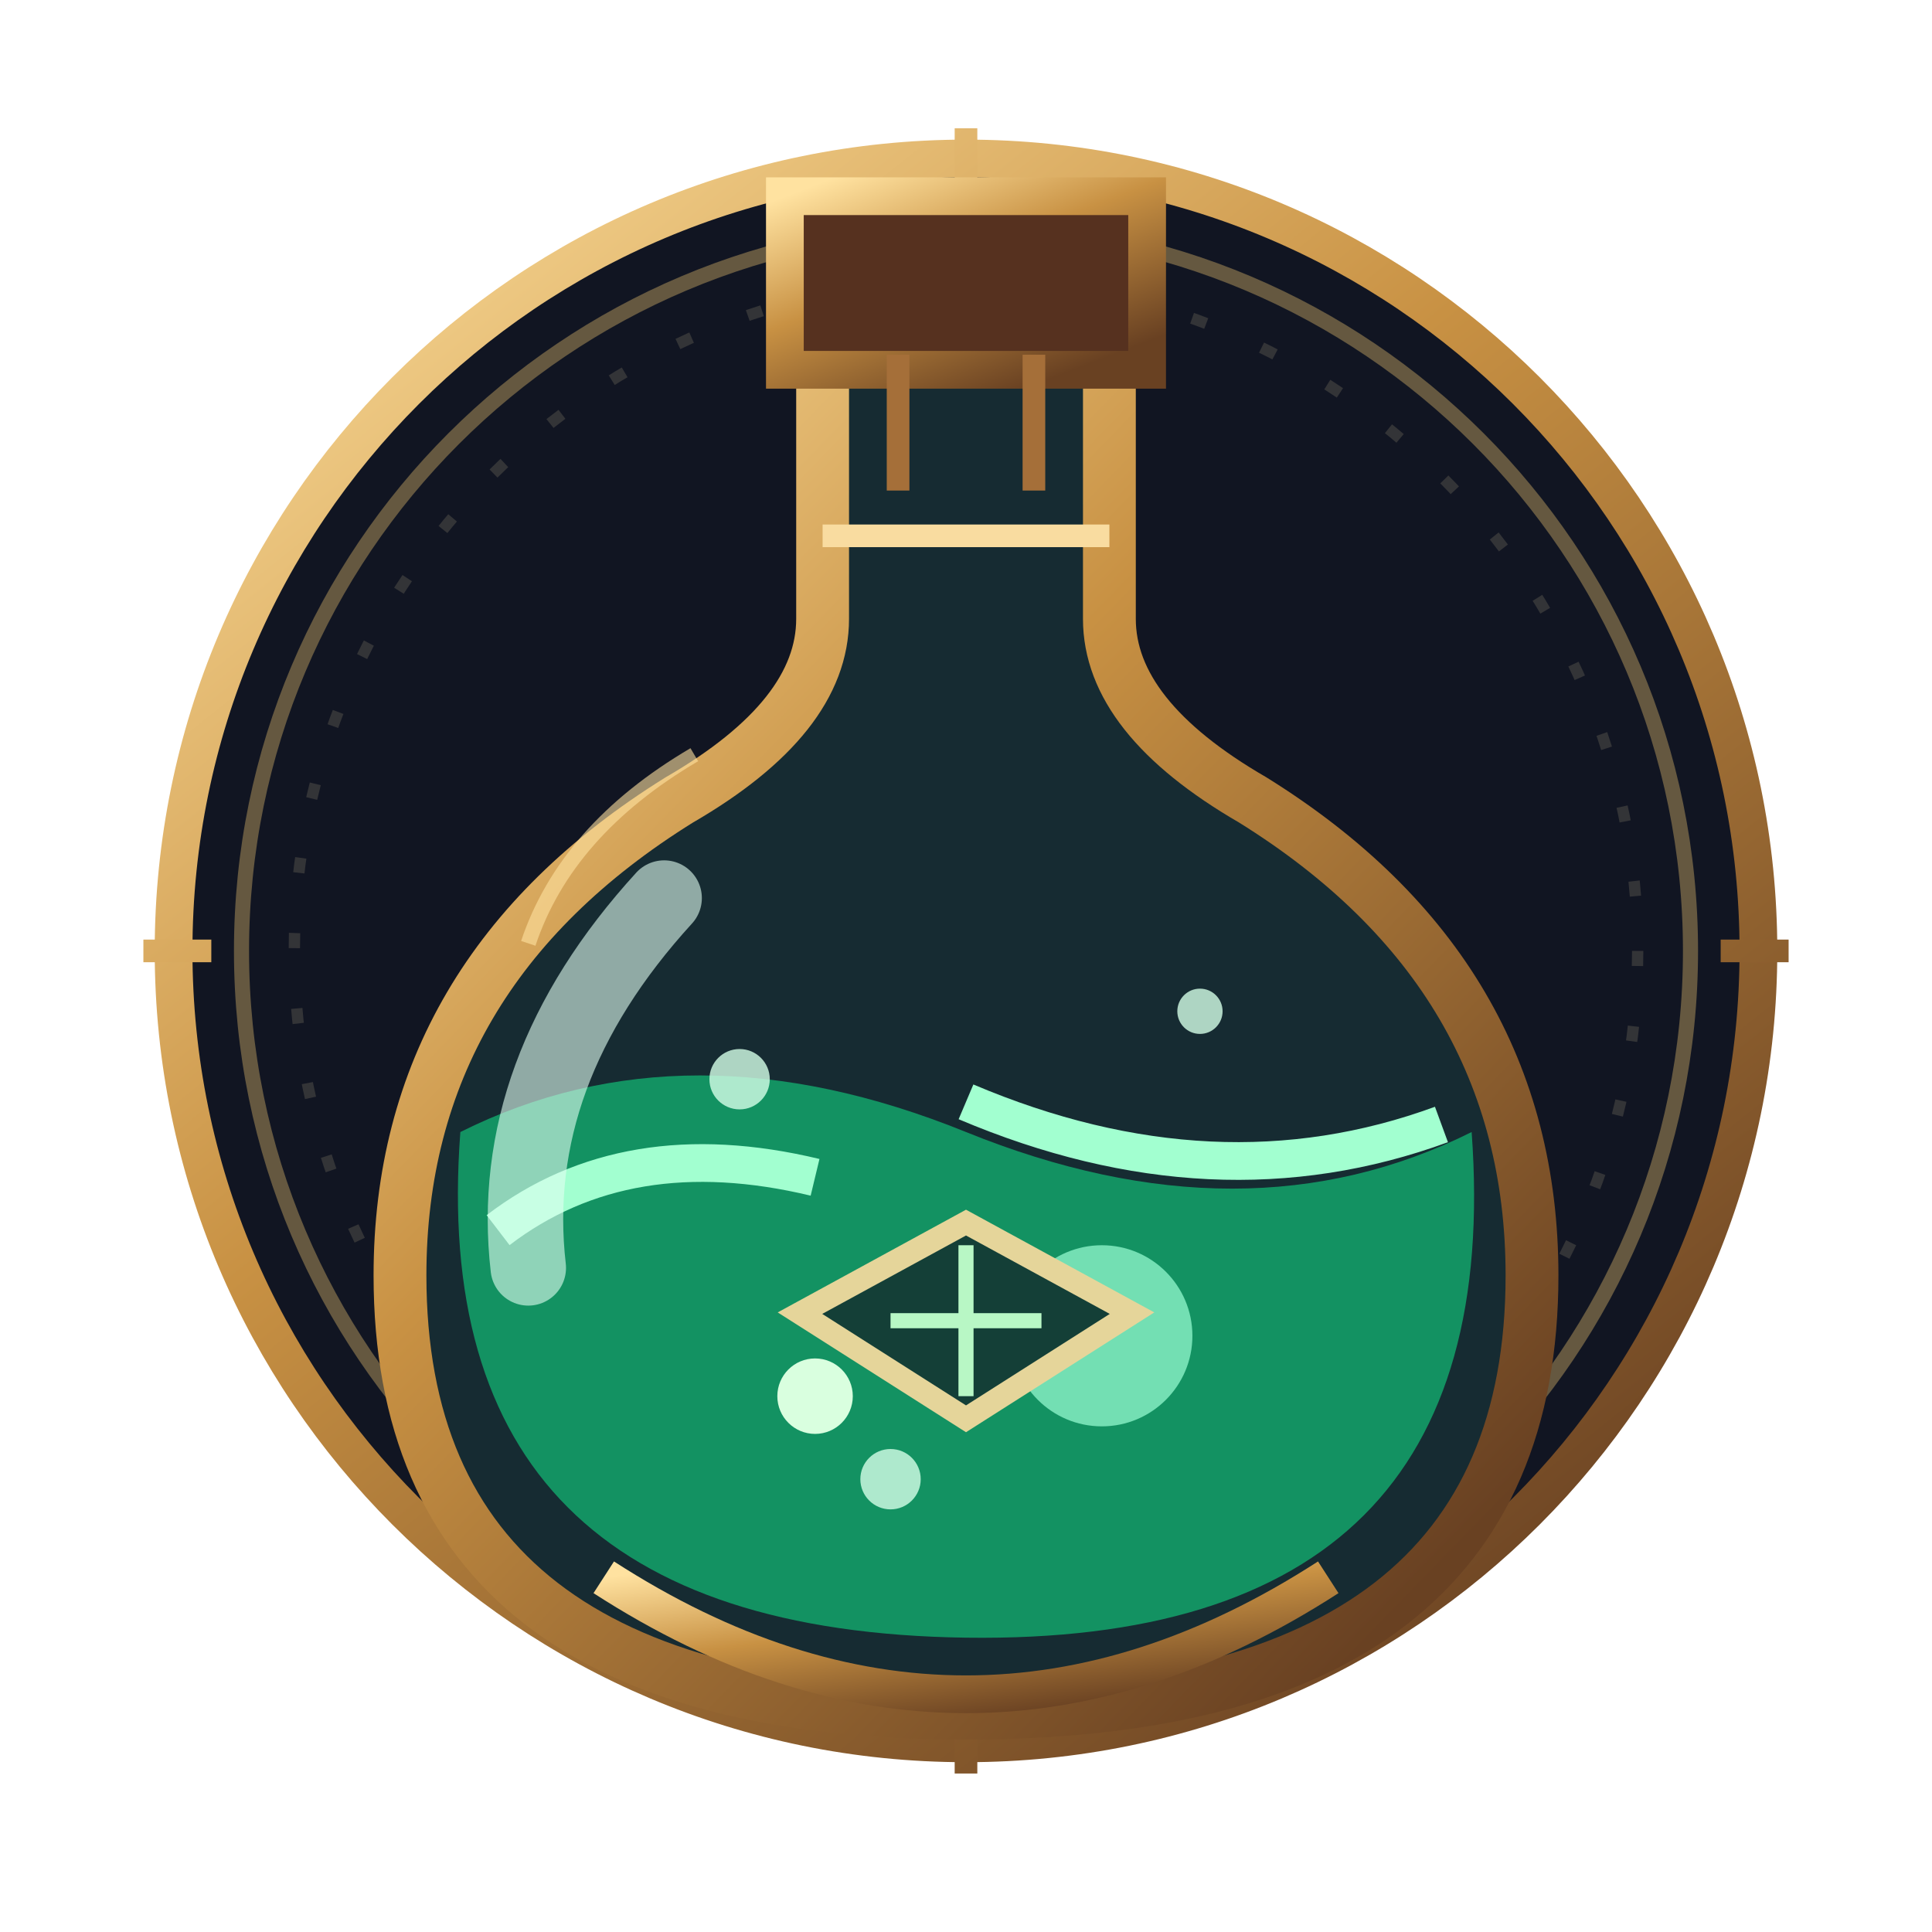
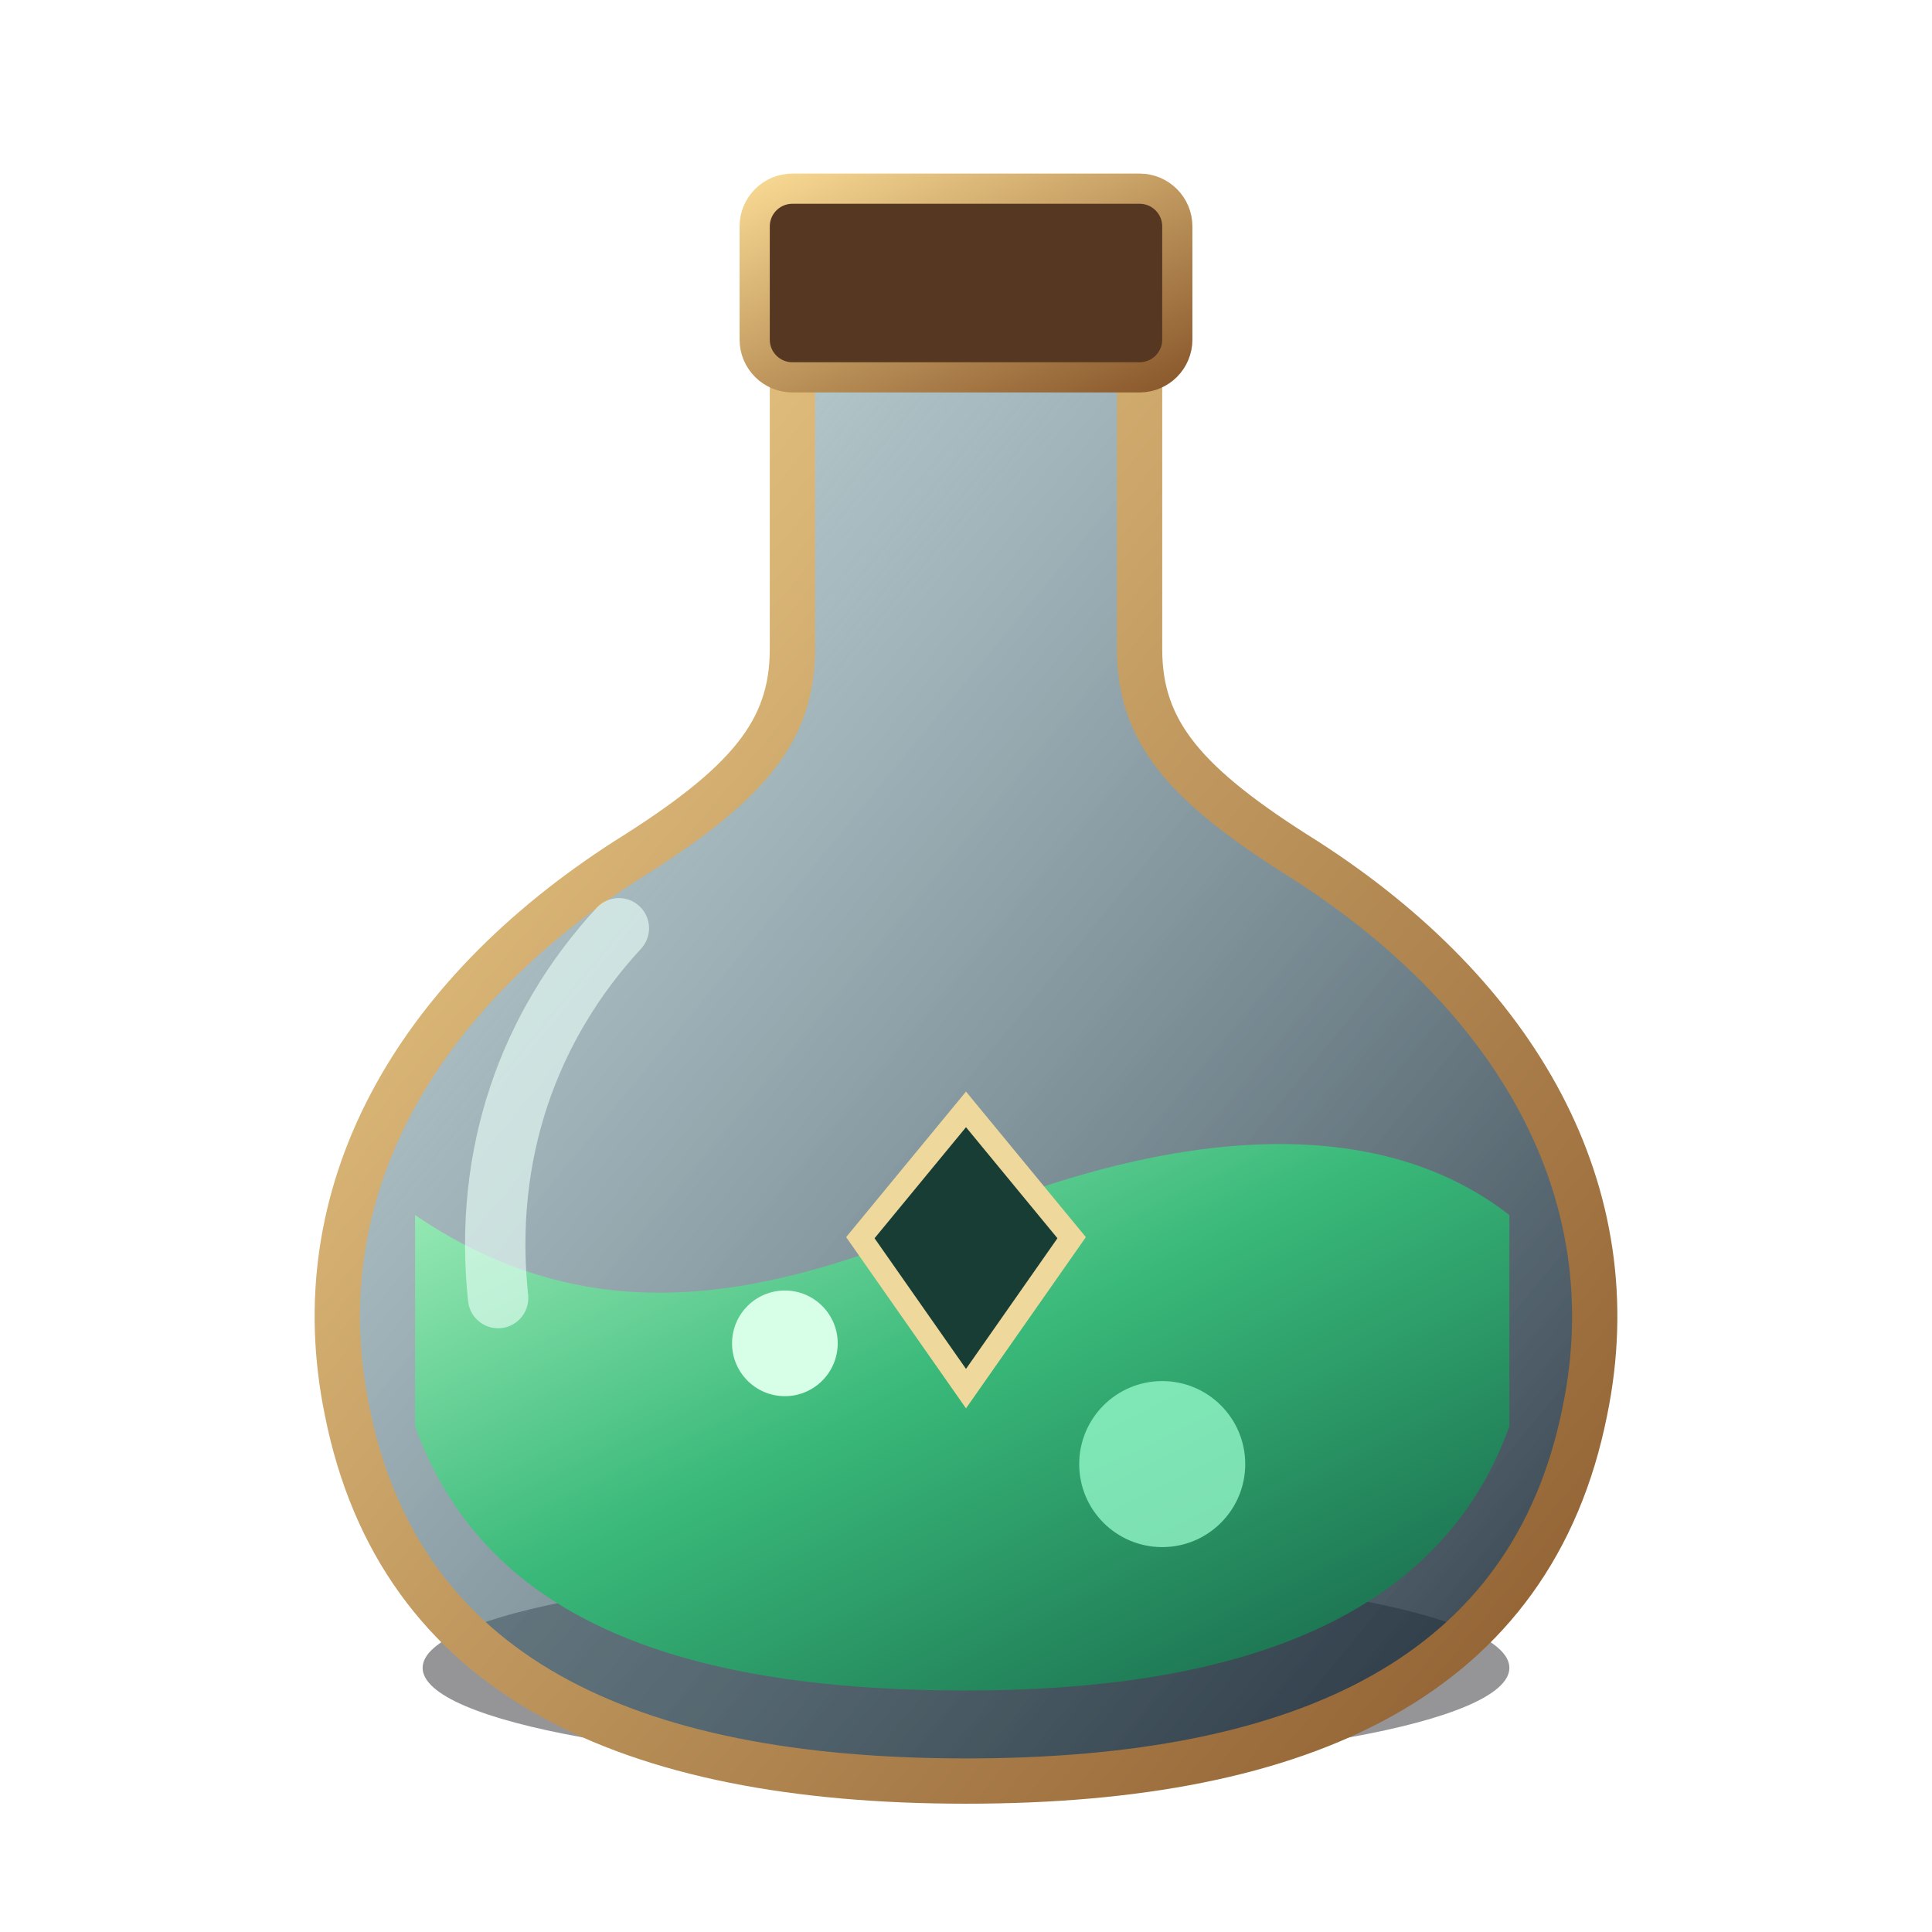
<svg xmlns="http://www.w3.org/2000/svg" width="256" height="256" viewBox="0 0 256 256">
  <defs>
-     <radialGradient id="halo">
-       <stop stop-color="#7A1E56" stop-opacity=".55" />
-       <stop offset="1" stop-color="#080C1A" stop-opacity="0" />
-     </radialGradient>
-     <linearGradient id="gold" x2=".8" y2="1">
-       <stop stop-color="#FFE2A0" />
-       <stop offset=".45" stop-color="#C89143" />
-       <stop offset="1" stop-color="#694122" />
+     <linearGradient id="glass" x2="1" y2="1">
+       <stop stop-color="#D9F5ED" stop-opacity=".75" />
+       <stop offset=".35" stop-color="#557883" stop-opacity=".55" />
+       <stop offset="1" stop-color="#13202D" stop-opacity=".9" />
+     </linearGradient>
+     <linearGradient id="liquid" x2="1" y2="1">
+       <stop stop-color="#A4F0BC" />
+       <stop offset=".45" stop-color="#39B979" />
+       <stop offset="1" stop-color="#146147" />
+     </linearGradient>
+     <linearGradient id="gold" x2="1" y2="1">
+       <stop stop-color="#F5D690" />
+       <stop offset="1" stop-color="#8C5B2E" />
    </linearGradient>
  </defs>
-   <ellipse cx="128" cy="137" rx="92" ry="96" fill="#05060D" opacity=".65" />
-   <circle cx="128" cy="126" r="105" fill="#111522" stroke="url(#gold)" stroke-width="5" />
-   <circle cx="128" cy="126" r="96" fill="none" stroke="#d8b56a" stroke-opacity=".42" stroke-width="2" />
-   <circle cx="128" cy="126" r="89" fill="none" stroke="#e8d6a5" stroke-opacity=".16" stroke-width="1.5" stroke-dasharray="2 8" />
-   <path d="M128 17v9M128 226v9M19 126h9M228 126h9" stroke="url(#gold)" stroke-width="3" />
-   <path d="M109 34h38v48q0 13 19 24 37 23 37 63 0 58-75 58t-75-58q0-40 37-63 19-11 19-24Z" fill="#162B32" stroke="url(#gold)" stroke-width="7" />
-   <path d="M61 150q-5 66 67 67t67-67q-30 15-67 0t-67 0" fill="#13A46B" opacity=".85" />
-   <path d="M66 163q17-13 42-7m20-10q33 14 63 3" fill="none" stroke="#A2FFD0" stroke-width="5" />
-   <path d="M104 26h48v23h-48Z" fill="#56311F" stroke="url(#gold)" stroke-width="5" />
-   <path d="M88 119q-21 23-18 49" fill="none" stroke="#E1FFF1" stroke-width="10" opacity=".6" stroke-linecap="round" />
-   <circle cx="146" cy="177" r="12" fill="#9BFFD6" opacity=".7" />
-   <circle cx="108" cy="185" r="5" fill="#D9FFDF" />
-   <path d="M80 209q48 31 96 0" fill="none" stroke="url(#gold)" stroke-width="5" />
-   <g fill="#D5FFE7" opacity=".8">
-     <circle cx="98" cy="143" r="4" />
-     <circle cx="159" cy="134" r="3" />
-     <circle cx="118" cy="196" r="4" />
-   </g>
-   <path d="M109 71h38" stroke="#F9DCA0" stroke-width="3" />
-   <path d="M119 47v18m18-18v18" stroke="#A56F39" stroke-width="3" />
-   <path d="M106 174l22-12 22 12-22 14Z" fill="#143F37" stroke="#E5D59A" stroke-width="3" />
-   <path d="M128 165v20m-10-10h20" stroke="#B8F7C5" stroke-width="2" />
-   <path d="M92 100q-17 10-22 25" stroke="#FFE2A0" stroke-width="2" fill="none" opacity=".6" />
+   <ellipse cx="128" cy="221" rx="72" ry="13" fill="#02030A" opacity=".42" />
+   <path d="M105 35h46v51c0 11 6 18 22 28 28 18 43 44 37 73-7 35-37 49-82 49s-75-14-82-49c-6-29 9-55 37-73 16-10 22-17 22-28Z" fill="url(#glass)" stroke="url(#gold)" stroke-width="6" />
+   <path d="M55 161c25 17 49 10 73 0 27-11 54-14 72 0v28c-9 25-35 35-72 35-39 0-64-10-73-35Z" fill="url(#liquid)" />
+   <rect x="100" y="25" width="56" height="25" rx="5" fill="#563722" stroke="url(#gold)" stroke-width="4" />
+   <path d="M82 123c-12 13-18 30-16 49" fill="none" stroke="#E9FFF7" stroke-width="8" opacity=".62" stroke-linecap="round" />
+   <circle cx="104" cy="178" r="7" fill="#D7FFE7" />
+   <circle cx="154" cy="194" r="11" fill="#9CFFD1" opacity=".72" />
+   <path d="m128 147 14 17-14 20-14-20Z" fill="#173D35" stroke="#EFD89B" stroke-width="3" />
</svg>
